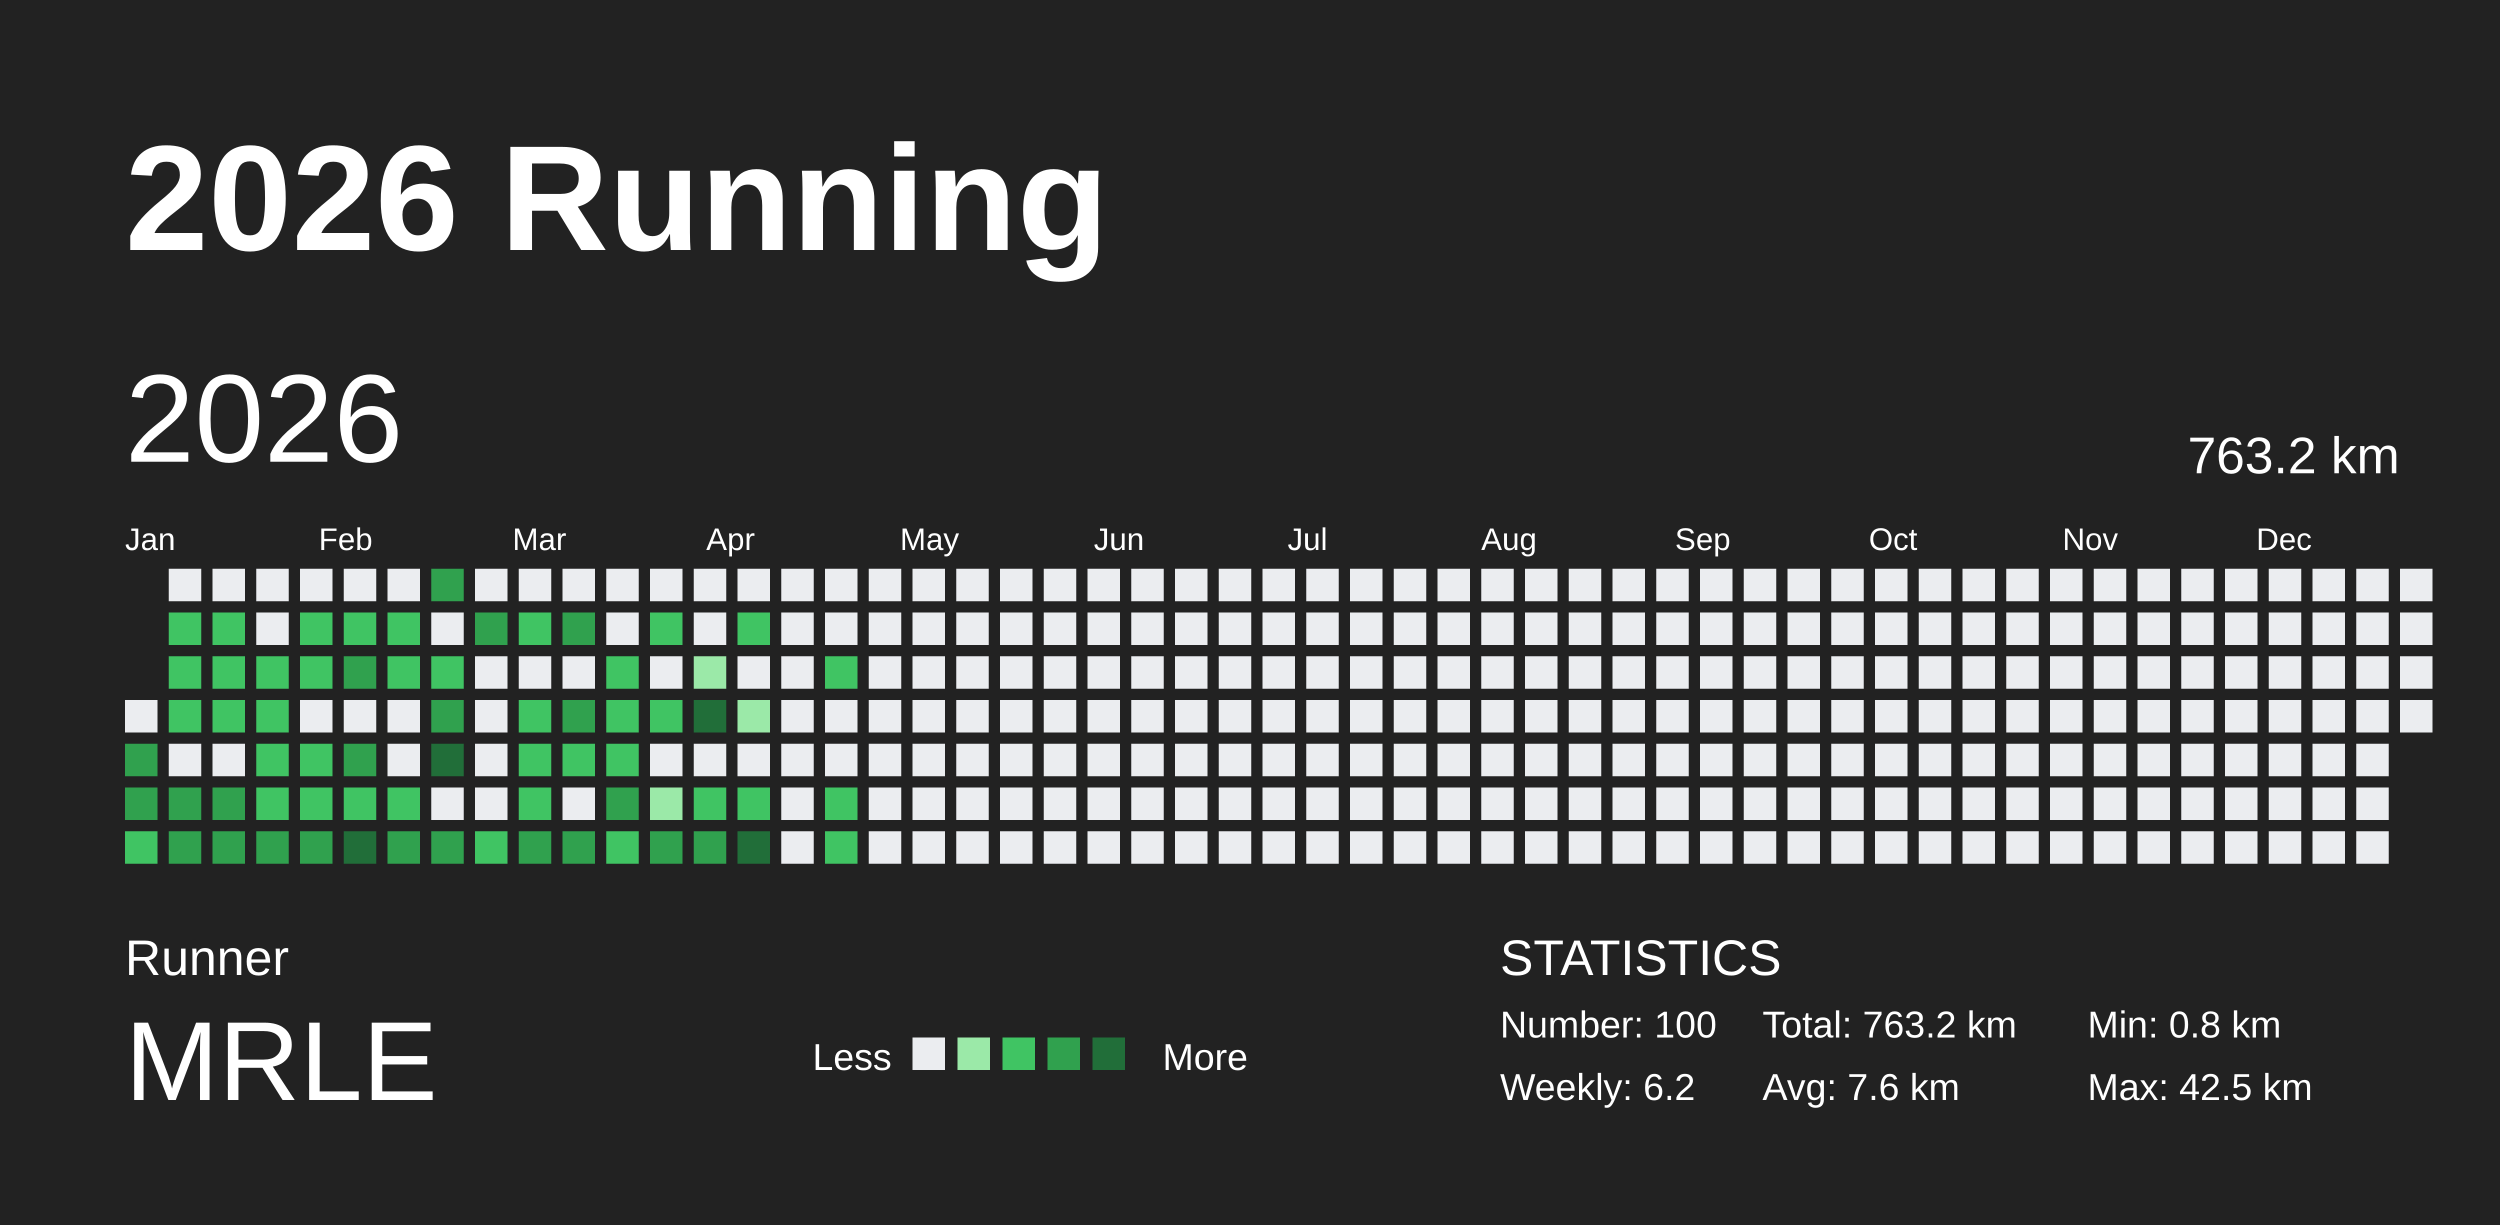
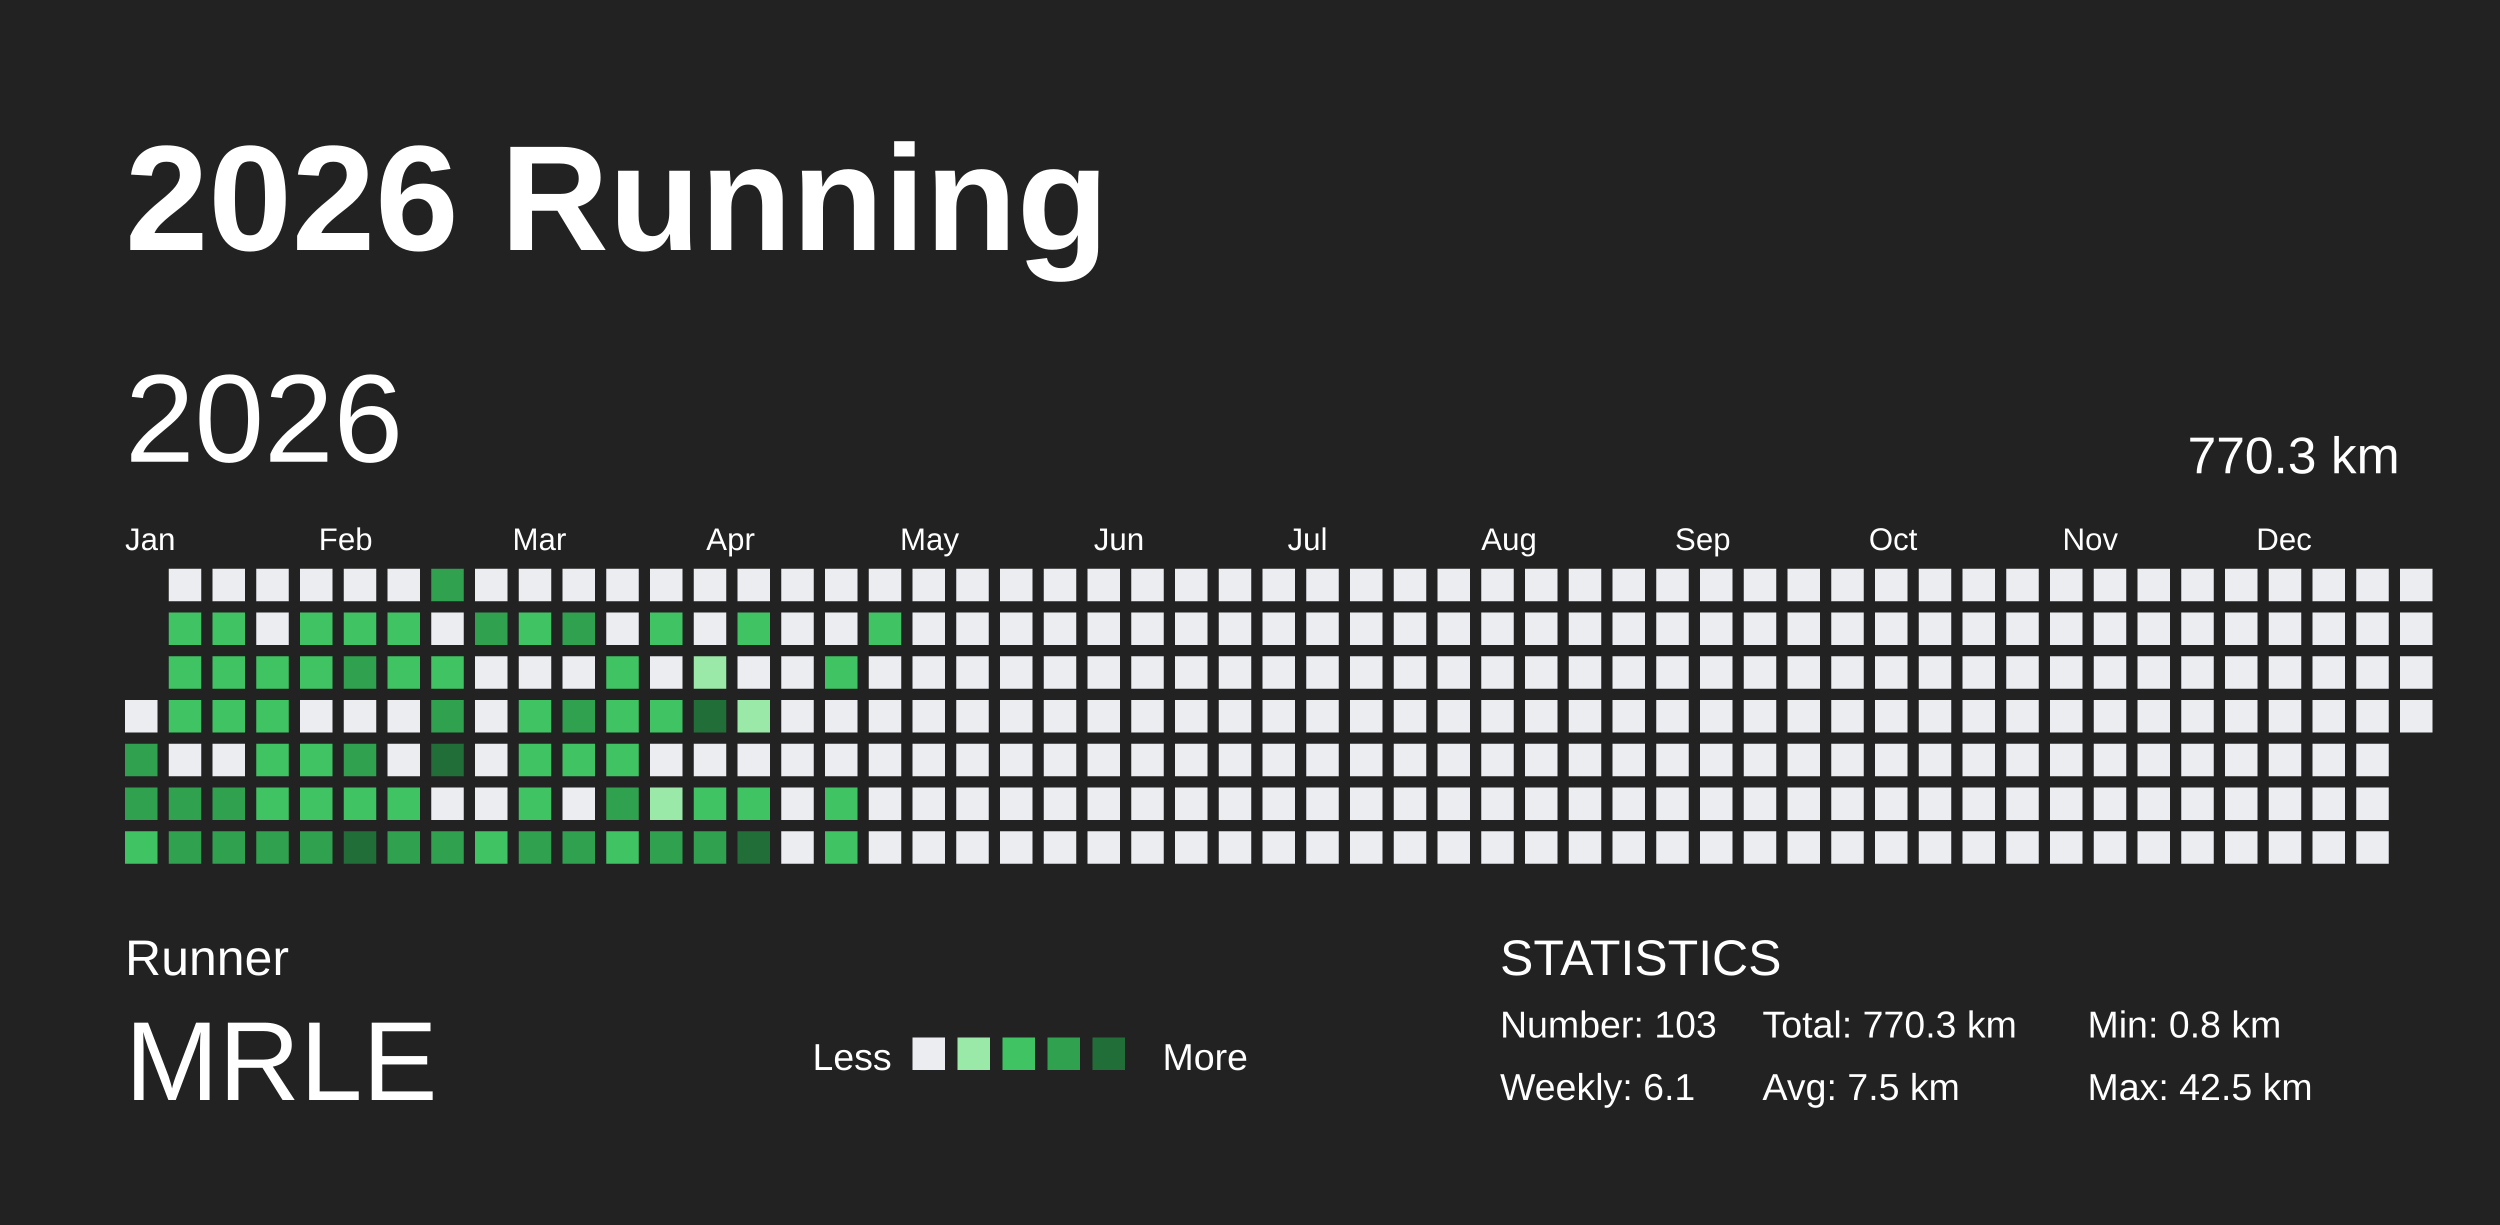
<svg xmlns="http://www.w3.org/2000/svg" baseProfile="full" height="98mm" version="1.1" viewBox="0,0,200,98" width="200mm">
  <defs />
  <rect fill="#222222" height="98" width="200" x="0" y="0" />
  <text fill="#FFFFFF" style="font-size:12px; font-family:Arial; font-weight:bold;" x="10" y="20">2026 Running</text>
  <text fill="#FFFFFF" style="font-size:4px; font-family:Arial" x="10" y="78">Runner</text>
  <text fill="#FFFFFF" style="font-size:9px; font-family:Arial" x="10" y="88">MRLE</text>
  <text fill="#FFFFFF" style="font-size:3px; font-family:Arial" x="65" y="85.6">Less</text>
  <rect fill="#ebedf0" height="2.6" width="2.6" x="73" y="83" />
  <rect fill="#9be9a8" height="2.6" width="2.6" x="76.6" y="83" />
  <rect fill="#40c463" height="2.6" width="2.6" x="80.2" y="83" />
  <rect fill="#30a14e" height="2.6" width="2.6" x="83.8" y="83" />
  <rect fill="#216e39" height="2.6" width="2.6" x="87.4" y="83" />
  <text fill="#FFFFFF" style="font-size:3px; font-family:Arial" x="93" y="85.6">More</text>
  <text fill="#FFFFFF" style="font-size:4px; font-family:Arial" x="120" y="78">STATISTICS</text>
-   <text fill="#FFFFFF" style="font-size:3px; font-family:Arial" x="120" y="83">Number: 100</text>
-   <text fill="#FFFFFF" style="font-size:3px; font-family:Arial" x="120" y="88">Weekly: 6.2</text>
-   <text fill="#FFFFFF" style="font-size:3px; font-family:Arial" x="141" y="83">Total: 763.2 km</text>
-   <text fill="#FFFFFF" style="font-size:3px; font-family:Arial" x="141" y="88">Avg: 7.6 km</text>
+   <text fill="#FFFFFF" style="font-size:3px; font-family:Arial" x="120" y="83">Number: 103</text>
+   <text fill="#FFFFFF" style="font-size:3px; font-family:Arial" x="120" y="88">Weekly: 6.1</text>
+   <text fill="#FFFFFF" style="font-size:3px; font-family:Arial" x="141" y="83">Total: 770.3 km</text>
+   <text fill="#FFFFFF" style="font-size:3px; font-family:Arial" x="141" y="88">Avg: 7.5 km</text>
  <text fill="#FFFFFF" style="font-size:3px; font-family:Arial" x="167" y="83">Min: 0.8 km</text>
  <text fill="#FFFFFF" style="font-size:3px; font-family:Arial" x="167" y="88">Max: 42.5 km</text>
  <text dominant-baseline="hanging" fill="#FFFFFF" style="font-size:10.0px; font-family:Arial;" x="10" y="30">2026</text>
-   <text dominant-baseline="hanging" fill="#FFFFFF" style="font-size:4.125px; font-family:Arial;" x="175" y="35">763.2 km</text>
+   <text dominant-baseline="hanging" fill="#FFFFFF" style="font-size:4.125px; font-family:Arial;" x="175" y="35">770.3 km</text>
  <text fill="#FFFFFF" style="font-size:2.5px; font-family:Arial" x="10.0" y="44">Jan</text>
  <text fill="#FFFFFF" style="font-size:2.5px; font-family:Arial" x="25.5" y="44">Feb</text>
  <text fill="#FFFFFF" style="font-size:2.5px; font-family:Arial" x="41.0" y="44">Mar</text>
  <text fill="#FFFFFF" style="font-size:2.5px; font-family:Arial" x="56.5" y="44">Apr</text>
  <text fill="#FFFFFF" style="font-size:2.5px; font-family:Arial" x="72.0" y="44">May</text>
  <text fill="#FFFFFF" style="font-size:2.5px; font-family:Arial" x="87.5" y="44">Jun</text>
  <text fill="#FFFFFF" style="font-size:2.5px; font-family:Arial" x="103.0" y="44">Jul</text>
  <text fill="#FFFFFF" style="font-size:2.5px; font-family:Arial" x="118.5" y="44">Aug</text>
  <text fill="#FFFFFF" style="font-size:2.5px; font-family:Arial" x="134.0" y="44">Sep</text>
  <text fill="#FFFFFF" style="font-size:2.5px; font-family:Arial" x="149.5" y="44">Oct</text>
  <text fill="#FFFFFF" style="font-size:2.5px; font-family:Arial" x="165.0" y="44">Nov</text>
  <text fill="#FFFFFF" style="font-size:2.5px; font-family:Arial" x="180.5" y="44">Dec</text>
  <rect fill="#ebedf0" height="2.6" width="2.6" x="10.0" y="56.0" />
  <rect fill="#30a14e" height="2.6" width="2.6" x="10.0" y="59.5" />
  <rect fill="#30a14e" height="2.6" width="2.6" x="10.0" y="63.0" />
  <rect fill="#40c463" height="2.6" width="2.6" x="10.0" y="66.5" />
  <rect fill="#ebedf0" height="2.6" width="2.6" x="13.5" y="45.5" />
  <rect fill="#40c463" height="2.6" width="2.6" x="13.5" y="49.0" />
  <rect fill="#40c463" height="2.6" width="2.6" x="13.5" y="52.5" />
  <rect fill="#40c463" height="2.6" width="2.6" x="13.5" y="56.0" />
  <rect fill="#ebedf0" height="2.6" width="2.6" x="13.5" y="59.5" />
  <rect fill="#30a14e" height="2.6" width="2.6" x="13.5" y="63.0" />
  <rect fill="#30a14e" height="2.6" width="2.6" x="13.5" y="66.5" />
  <rect fill="#ebedf0" height="2.6" width="2.6" x="17.0" y="45.5" />
  <rect fill="#40c463" height="2.6" width="2.6" x="17.0" y="49.0" />
  <rect fill="#40c463" height="2.6" width="2.6" x="17.0" y="52.5" />
  <rect fill="#40c463" height="2.6" width="2.6" x="17.0" y="56.0" />
  <rect fill="#ebedf0" height="2.6" width="2.6" x="17.0" y="59.5" />
  <rect fill="#30a14e" height="2.6" width="2.6" x="17.0" y="63.0" />
  <rect fill="#30a14e" height="2.6" width="2.6" x="17.0" y="66.5" />
  <rect fill="#ebedf0" height="2.6" width="2.6" x="20.5" y="45.5" />
  <rect fill="#ebedf0" height="2.6" width="2.6" x="20.5" y="49.0" />
  <rect fill="#40c463" height="2.6" width="2.6" x="20.5" y="52.5" />
  <rect fill="#40c463" height="2.6" width="2.6" x="20.5" y="56.0" />
  <rect fill="#40c463" height="2.6" width="2.6" x="20.5" y="59.5" />
  <rect fill="#40c463" height="2.6" width="2.6" x="20.5" y="63.0" />
  <rect fill="#30a14e" height="2.6" width="2.6" x="20.5" y="66.5" />
  <rect fill="#ebedf0" height="2.6" width="2.6" x="24.0" y="45.5" />
  <rect fill="#40c463" height="2.6" width="2.6" x="24.0" y="49.0" />
  <rect fill="#40c463" height="2.6" width="2.6" x="24.0" y="52.5" />
  <rect fill="#ebedf0" height="2.6" width="2.6" x="24.0" y="56.0" />
  <rect fill="#40c463" height="2.6" width="2.6" x="24.0" y="59.5" />
  <rect fill="#40c463" height="2.6" width="2.6" x="24.0" y="63.0" />
  <rect fill="#30a14e" height="2.6" width="2.6" x="24.0" y="66.5" />
  <rect fill="#ebedf0" height="2.6" width="2.6" x="27.5" y="45.5" />
  <rect fill="#40c463" height="2.6" width="2.6" x="27.5" y="49.0" />
  <rect fill="#30a14e" height="2.6" width="2.6" x="27.5" y="52.5" />
  <rect fill="#ebedf0" height="2.6" width="2.6" x="27.5" y="56.0" />
  <rect fill="#30a14e" height="2.6" width="2.6" x="27.5" y="59.5" />
  <rect fill="#40c463" height="2.6" width="2.6" x="27.5" y="63.0" />
  <rect fill="#216e39" height="2.6" width="2.6" x="27.5" y="66.5" />
  <rect fill="#ebedf0" height="2.6" width="2.6" x="31.0" y="45.5" />
  <rect fill="#40c463" height="2.6" width="2.6" x="31.0" y="49.0" />
  <rect fill="#40c463" height="2.6" width="2.6" x="31.0" y="52.5" />
  <rect fill="#ebedf0" height="2.6" width="2.6" x="31.0" y="56.0" />
  <rect fill="#ebedf0" height="2.6" width="2.6" x="31.0" y="59.5" />
  <rect fill="#40c463" height="2.6" width="2.6" x="31.0" y="63.0" />
  <rect fill="#30a14e" height="2.6" width="2.6" x="31.0" y="66.5" />
  <rect fill="#30a14e" height="2.6" width="2.6" x="34.5" y="45.5" />
  <rect fill="#ebedf0" height="2.6" width="2.6" x="34.5" y="49.0" />
  <rect fill="#40c463" height="2.6" width="2.6" x="34.5" y="52.5" />
  <rect fill="#30a14e" height="2.6" width="2.6" x="34.5" y="56.0" />
  <rect fill="#216e39" height="2.6" width="2.6" x="34.5" y="59.5" />
  <rect fill="#ebedf0" height="2.6" width="2.6" x="34.5" y="63.0" />
  <rect fill="#30a14e" height="2.6" width="2.6" x="34.5" y="66.5" />
  <rect fill="#ebedf0" height="2.6" width="2.6" x="38.0" y="45.5" />
  <rect fill="#30a14e" height="2.6" width="2.6" x="38.0" y="49.0" />
  <rect fill="#ebedf0" height="2.6" width="2.6" x="38.0" y="52.5" />
  <rect fill="#ebedf0" height="2.6" width="2.6" x="38.0" y="56.0" />
  <rect fill="#ebedf0" height="2.6" width="2.6" x="38.0" y="59.5" />
  <rect fill="#ebedf0" height="2.6" width="2.6" x="38.0" y="63.0" />
  <rect fill="#40c463" height="2.6" width="2.6" x="38.0" y="66.5" />
  <rect fill="#ebedf0" height="2.6" width="2.6" x="41.5" y="45.5" />
  <rect fill="#40c463" height="2.6" width="2.6" x="41.5" y="49.0" />
  <rect fill="#ebedf0" height="2.6" width="2.6" x="41.5" y="52.5" />
  <rect fill="#40c463" height="2.6" width="2.6" x="41.5" y="56.0" />
  <rect fill="#40c463" height="2.6" width="2.6" x="41.5" y="59.5" />
  <rect fill="#40c463" height="2.6" width="2.6" x="41.5" y="63.0" />
  <rect fill="#30a14e" height="2.6" width="2.6" x="41.5" y="66.5" />
  <rect fill="#ebedf0" height="2.6" width="2.6" x="45.0" y="45.5" />
  <rect fill="#30a14e" height="2.6" width="2.6" x="45.0" y="49.0" />
  <rect fill="#ebedf0" height="2.6" width="2.6" x="45.0" y="52.5" />
  <rect fill="#30a14e" height="2.6" width="2.6" x="45.0" y="56.0" />
  <rect fill="#40c463" height="2.6" width="2.6" x="45.0" y="59.5" />
  <rect fill="#ebedf0" height="2.6" width="2.6" x="45.0" y="63.0" />
  <rect fill="#30a14e" height="2.6" width="2.6" x="45.0" y="66.5" />
  <rect fill="#ebedf0" height="2.6" width="2.6" x="48.5" y="45.5" />
  <rect fill="#ebedf0" height="2.6" width="2.6" x="48.5" y="49.0" />
  <rect fill="#40c463" height="2.6" width="2.6" x="48.5" y="52.5" />
  <rect fill="#40c463" height="2.6" width="2.6" x="48.5" y="56.0" />
  <rect fill="#40c463" height="2.6" width="2.6" x="48.5" y="59.5" />
  <rect fill="#30a14e" height="2.6" width="2.6" x="48.5" y="63.0" />
  <rect fill="#40c463" height="2.6" width="2.6" x="48.5" y="66.5" />
  <rect fill="#ebedf0" height="2.6" width="2.6" x="52.0" y="45.5" />
  <rect fill="#40c463" height="2.6" width="2.6" x="52.0" y="49.0" />
  <rect fill="#ebedf0" height="2.6" width="2.6" x="52.0" y="52.5" />
  <rect fill="#40c463" height="2.6" width="2.6" x="52.0" y="56.0" />
  <rect fill="#ebedf0" height="2.6" width="2.6" x="52.0" y="59.5" />
  <rect fill="#9be9a8" height="2.6" width="2.6" x="52.0" y="63.0" />
  <rect fill="#30a14e" height="2.6" width="2.6" x="52.0" y="66.5" />
  <rect fill="#ebedf0" height="2.6" width="2.6" x="55.5" y="45.5" />
  <rect fill="#ebedf0" height="2.6" width="2.6" x="55.5" y="49.0" />
  <rect fill="#9be9a8" height="2.6" width="2.6" x="55.5" y="52.5" />
  <rect fill="#216e39" height="2.6" width="2.6" x="55.5" y="56.0" />
  <rect fill="#ebedf0" height="2.6" width="2.6" x="55.5" y="59.5" />
  <rect fill="#40c463" height="2.6" width="2.6" x="55.5" y="63.0" />
  <rect fill="#30a14e" height="2.6" width="2.6" x="55.5" y="66.5" />
  <rect fill="#ebedf0" height="2.6" width="2.6" x="59.0" y="45.5" />
  <rect fill="#40c463" height="2.6" width="2.6" x="59.0" y="49.0" />
  <rect fill="#ebedf0" height="2.6" width="2.6" x="59.0" y="52.5" />
  <rect fill="#9be9a8" height="2.6" width="2.6" x="59.0" y="56.0" />
  <rect fill="#ebedf0" height="2.6" width="2.6" x="59.0" y="59.5" />
  <rect fill="#40c463" height="2.6" width="2.6" x="59.0" y="63.0" />
  <rect fill="#216e39" height="2.6" width="2.6" x="59.0" y="66.5" />
  <rect fill="#ebedf0" height="2.6" width="2.6" x="62.5" y="45.5" />
  <rect fill="#ebedf0" height="2.6" width="2.6" x="62.5" y="49.0" />
  <rect fill="#ebedf0" height="2.6" width="2.6" x="62.5" y="52.5" />
  <rect fill="#ebedf0" height="2.6" width="2.6" x="62.5" y="56.0" />
  <rect fill="#ebedf0" height="2.6" width="2.6" x="62.5" y="59.5" />
  <rect fill="#ebedf0" height="2.6" width="2.6" x="62.5" y="63.0" />
  <rect fill="#ebedf0" height="2.6" width="2.6" x="62.5" y="66.5" />
  <rect fill="#ebedf0" height="2.6" width="2.6" x="66.0" y="45.5" />
  <rect fill="#ebedf0" height="2.6" width="2.6" x="66.0" y="49.0" />
  <rect fill="#40c463" height="2.6" width="2.6" x="66.0" y="52.5" />
  <rect fill="#ebedf0" height="2.6" width="2.6" x="66.0" y="56.0" />
  <rect fill="#ebedf0" height="2.6" width="2.6" x="66.0" y="59.5" />
  <rect fill="#40c463" height="2.6" width="2.6" x="66.0" y="63.0" />
  <rect fill="#40c463" height="2.6" width="2.6" x="66.0" y="66.5" />
  <rect fill="#ebedf0" height="2.6" width="2.6" x="69.5" y="45.5" />
-   <rect fill="#ebedf0" height="2.6" width="2.6" x="69.5" y="49.0" />
+   <rect fill="#40c463" height="2.6" width="2.6" x="69.5" y="49.0" />
  <rect fill="#ebedf0" height="2.6" width="2.6" x="69.5" y="52.5" />
  <rect fill="#ebedf0" height="2.6" width="2.6" x="69.5" y="56.0" />
  <rect fill="#ebedf0" height="2.6" width="2.6" x="69.5" y="59.5" />
  <rect fill="#ebedf0" height="2.6" width="2.6" x="69.5" y="63.0" />
  <rect fill="#ebedf0" height="2.6" width="2.6" x="69.5" y="66.5" />
  <rect fill="#ebedf0" height="2.6" width="2.6" x="73.0" y="45.5" />
  <rect fill="#ebedf0" height="2.6" width="2.6" x="73.0" y="49.0" />
  <rect fill="#ebedf0" height="2.6" width="2.6" x="73.0" y="52.5" />
  <rect fill="#ebedf0" height="2.6" width="2.6" x="73.0" y="56.0" />
  <rect fill="#ebedf0" height="2.6" width="2.6" x="73.0" y="59.5" />
  <rect fill="#ebedf0" height="2.6" width="2.6" x="73.0" y="63.0" />
  <rect fill="#ebedf0" height="2.6" width="2.6" x="73.0" y="66.5" />
  <rect fill="#ebedf0" height="2.6" width="2.6" x="76.5" y="45.5" />
  <rect fill="#ebedf0" height="2.6" width="2.6" x="76.5" y="49.0" />
  <rect fill="#ebedf0" height="2.6" width="2.6" x="76.5" y="52.5" />
  <rect fill="#ebedf0" height="2.6" width="2.6" x="76.5" y="56.0" />
  <rect fill="#ebedf0" height="2.6" width="2.6" x="76.5" y="59.5" />
  <rect fill="#ebedf0" height="2.6" width="2.6" x="76.5" y="63.0" />
  <rect fill="#ebedf0" height="2.6" width="2.6" x="76.5" y="66.5" />
  <rect fill="#ebedf0" height="2.6" width="2.6" x="80.0" y="45.5" />
  <rect fill="#ebedf0" height="2.6" width="2.6" x="80.0" y="49.0" />
  <rect fill="#ebedf0" height="2.6" width="2.6" x="80.0" y="52.5" />
  <rect fill="#ebedf0" height="2.6" width="2.6" x="80.0" y="56.0" />
  <rect fill="#ebedf0" height="2.6" width="2.6" x="80.0" y="59.5" />
  <rect fill="#ebedf0" height="2.6" width="2.6" x="80.0" y="63.0" />
  <rect fill="#ebedf0" height="2.6" width="2.6" x="80.0" y="66.5" />
  <rect fill="#ebedf0" height="2.6" width="2.6" x="83.5" y="45.5" />
  <rect fill="#ebedf0" height="2.6" width="2.6" x="83.5" y="49.0" />
  <rect fill="#ebedf0" height="2.6" width="2.6" x="83.5" y="52.5" />
  <rect fill="#ebedf0" height="2.6" width="2.6" x="83.5" y="56.0" />
  <rect fill="#ebedf0" height="2.6" width="2.6" x="83.5" y="59.5" />
  <rect fill="#ebedf0" height="2.6" width="2.6" x="83.5" y="63.0" />
  <rect fill="#ebedf0" height="2.6" width="2.6" x="83.5" y="66.5" />
  <rect fill="#ebedf0" height="2.6" width="2.6" x="87.0" y="45.5" />
  <rect fill="#ebedf0" height="2.6" width="2.6" x="87.0" y="49.0" />
  <rect fill="#ebedf0" height="2.6" width="2.6" x="87.0" y="52.5" />
  <rect fill="#ebedf0" height="2.6" width="2.6" x="87.0" y="56.0" />
  <rect fill="#ebedf0" height="2.6" width="2.6" x="87.0" y="59.5" />
  <rect fill="#ebedf0" height="2.6" width="2.6" x="87.0" y="63.0" />
  <rect fill="#ebedf0" height="2.6" width="2.6" x="87.0" y="66.5" />
  <rect fill="#ebedf0" height="2.6" width="2.6" x="90.5" y="45.5" />
  <rect fill="#ebedf0" height="2.6" width="2.6" x="90.5" y="49.0" />
  <rect fill="#ebedf0" height="2.6" width="2.6" x="90.5" y="52.5" />
  <rect fill="#ebedf0" height="2.6" width="2.6" x="90.5" y="56.0" />
  <rect fill="#ebedf0" height="2.6" width="2.6" x="90.5" y="59.5" />
  <rect fill="#ebedf0" height="2.6" width="2.6" x="90.5" y="63.0" />
  <rect fill="#ebedf0" height="2.6" width="2.6" x="90.5" y="66.5" />
  <rect fill="#ebedf0" height="2.6" width="2.6" x="94.0" y="45.5" />
  <rect fill="#ebedf0" height="2.6" width="2.6" x="94.0" y="49.0" />
  <rect fill="#ebedf0" height="2.6" width="2.6" x="94.0" y="52.5" />
  <rect fill="#ebedf0" height="2.6" width="2.6" x="94.0" y="56.0" />
  <rect fill="#ebedf0" height="2.6" width="2.6" x="94.0" y="59.5" />
  <rect fill="#ebedf0" height="2.6" width="2.6" x="94.0" y="63.0" />
  <rect fill="#ebedf0" height="2.6" width="2.6" x="94.0" y="66.5" />
  <rect fill="#ebedf0" height="2.6" width="2.6" x="97.5" y="45.5" />
  <rect fill="#ebedf0" height="2.6" width="2.6" x="97.5" y="49.0" />
  <rect fill="#ebedf0" height="2.6" width="2.6" x="97.5" y="52.5" />
  <rect fill="#ebedf0" height="2.6" width="2.6" x="97.5" y="56.0" />
  <rect fill="#ebedf0" height="2.6" width="2.6" x="97.5" y="59.5" />
  <rect fill="#ebedf0" height="2.6" width="2.6" x="97.5" y="63.0" />
  <rect fill="#ebedf0" height="2.6" width="2.6" x="97.5" y="66.5" />
  <rect fill="#ebedf0" height="2.6" width="2.6" x="101.0" y="45.5" />
  <rect fill="#ebedf0" height="2.6" width="2.6" x="101.0" y="49.0" />
  <rect fill="#ebedf0" height="2.6" width="2.6" x="101.0" y="52.5" />
  <rect fill="#ebedf0" height="2.6" width="2.6" x="101.0" y="56.0" />
  <rect fill="#ebedf0" height="2.6" width="2.6" x="101.0" y="59.5" />
  <rect fill="#ebedf0" height="2.6" width="2.6" x="101.0" y="63.0" />
  <rect fill="#ebedf0" height="2.6" width="2.6" x="101.0" y="66.5" />
  <rect fill="#ebedf0" height="2.6" width="2.6" x="104.5" y="45.5" />
  <rect fill="#ebedf0" height="2.6" width="2.6" x="104.5" y="49.0" />
  <rect fill="#ebedf0" height="2.6" width="2.6" x="104.5" y="52.5" />
  <rect fill="#ebedf0" height="2.6" width="2.6" x="104.5" y="56.0" />
  <rect fill="#ebedf0" height="2.6" width="2.6" x="104.5" y="59.5" />
  <rect fill="#ebedf0" height="2.6" width="2.6" x="104.5" y="63.0" />
  <rect fill="#ebedf0" height="2.6" width="2.6" x="104.5" y="66.5" />
  <rect fill="#ebedf0" height="2.6" width="2.6" x="108.0" y="45.5" />
  <rect fill="#ebedf0" height="2.6" width="2.6" x="108.0" y="49.0" />
  <rect fill="#ebedf0" height="2.6" width="2.6" x="108.0" y="52.5" />
  <rect fill="#ebedf0" height="2.6" width="2.6" x="108.0" y="56.0" />
  <rect fill="#ebedf0" height="2.6" width="2.6" x="108.0" y="59.5" />
  <rect fill="#ebedf0" height="2.6" width="2.6" x="108.0" y="63.0" />
  <rect fill="#ebedf0" height="2.6" width="2.6" x="108.0" y="66.5" />
  <rect fill="#ebedf0" height="2.6" width="2.6" x="111.5" y="45.5" />
  <rect fill="#ebedf0" height="2.6" width="2.6" x="111.5" y="49.0" />
  <rect fill="#ebedf0" height="2.6" width="2.6" x="111.5" y="52.5" />
  <rect fill="#ebedf0" height="2.6" width="2.6" x="111.5" y="56.0" />
  <rect fill="#ebedf0" height="2.6" width="2.6" x="111.5" y="59.5" />
  <rect fill="#ebedf0" height="2.6" width="2.6" x="111.5" y="63.0" />
  <rect fill="#ebedf0" height="2.6" width="2.6" x="111.5" y="66.5" />
  <rect fill="#ebedf0" height="2.6" width="2.6" x="115.0" y="45.5" />
  <rect fill="#ebedf0" height="2.6" width="2.6" x="115.0" y="49.0" />
  <rect fill="#ebedf0" height="2.6" width="2.6" x="115.0" y="52.5" />
  <rect fill="#ebedf0" height="2.6" width="2.6" x="115.0" y="56.0" />
  <rect fill="#ebedf0" height="2.6" width="2.6" x="115.0" y="59.5" />
  <rect fill="#ebedf0" height="2.6" width="2.6" x="115.0" y="63.0" />
  <rect fill="#ebedf0" height="2.6" width="2.6" x="115.0" y="66.5" />
  <rect fill="#ebedf0" height="2.6" width="2.6" x="118.5" y="45.5" />
  <rect fill="#ebedf0" height="2.6" width="2.6" x="118.5" y="49.0" />
  <rect fill="#ebedf0" height="2.6" width="2.6" x="118.5" y="52.5" />
  <rect fill="#ebedf0" height="2.6" width="2.6" x="118.5" y="56.0" />
  <rect fill="#ebedf0" height="2.6" width="2.6" x="118.5" y="59.5" />
  <rect fill="#ebedf0" height="2.6" width="2.6" x="118.5" y="63.0" />
  <rect fill="#ebedf0" height="2.6" width="2.6" x="118.5" y="66.5" />
  <rect fill="#ebedf0" height="2.6" width="2.6" x="122.0" y="45.5" />
  <rect fill="#ebedf0" height="2.6" width="2.6" x="122.0" y="49.0" />
  <rect fill="#ebedf0" height="2.6" width="2.6" x="122.0" y="52.5" />
  <rect fill="#ebedf0" height="2.6" width="2.6" x="122.0" y="56.0" />
  <rect fill="#ebedf0" height="2.6" width="2.6" x="122.0" y="59.5" />
  <rect fill="#ebedf0" height="2.6" width="2.6" x="122.0" y="63.0" />
  <rect fill="#ebedf0" height="2.6" width="2.6" x="122.0" y="66.5" />
  <rect fill="#ebedf0" height="2.6" width="2.6" x="125.5" y="45.5" />
  <rect fill="#ebedf0" height="2.6" width="2.6" x="125.5" y="49.0" />
  <rect fill="#ebedf0" height="2.6" width="2.6" x="125.5" y="52.5" />
  <rect fill="#ebedf0" height="2.6" width="2.6" x="125.5" y="56.0" />
  <rect fill="#ebedf0" height="2.6" width="2.6" x="125.5" y="59.5" />
  <rect fill="#ebedf0" height="2.6" width="2.6" x="125.5" y="63.0" />
  <rect fill="#ebedf0" height="2.6" width="2.6" x="125.5" y="66.5" />
  <rect fill="#ebedf0" height="2.6" width="2.6" x="129.0" y="45.5" />
  <rect fill="#ebedf0" height="2.6" width="2.6" x="129.0" y="49.0" />
  <rect fill="#ebedf0" height="2.6" width="2.6" x="129.0" y="52.5" />
  <rect fill="#ebedf0" height="2.6" width="2.6" x="129.0" y="56.0" />
  <rect fill="#ebedf0" height="2.6" width="2.6" x="129.0" y="59.5" />
  <rect fill="#ebedf0" height="2.6" width="2.6" x="129.0" y="63.0" />
  <rect fill="#ebedf0" height="2.6" width="2.6" x="129.0" y="66.5" />
  <rect fill="#ebedf0" height="2.6" width="2.6" x="132.5" y="45.5" />
  <rect fill="#ebedf0" height="2.6" width="2.6" x="132.5" y="49.0" />
  <rect fill="#ebedf0" height="2.6" width="2.6" x="132.5" y="52.5" />
  <rect fill="#ebedf0" height="2.6" width="2.6" x="132.5" y="56.0" />
  <rect fill="#ebedf0" height="2.6" width="2.6" x="132.5" y="59.5" />
  <rect fill="#ebedf0" height="2.6" width="2.6" x="132.5" y="63.0" />
  <rect fill="#ebedf0" height="2.6" width="2.6" x="132.5" y="66.5" />
  <rect fill="#ebedf0" height="2.6" width="2.6" x="136.0" y="45.5" />
  <rect fill="#ebedf0" height="2.6" width="2.6" x="136.0" y="49.0" />
  <rect fill="#ebedf0" height="2.6" width="2.6" x="136.0" y="52.5" />
  <rect fill="#ebedf0" height="2.6" width="2.6" x="136.0" y="56.0" />
  <rect fill="#ebedf0" height="2.6" width="2.6" x="136.0" y="59.5" />
  <rect fill="#ebedf0" height="2.6" width="2.6" x="136.0" y="63.0" />
  <rect fill="#ebedf0" height="2.6" width="2.6" x="136.0" y="66.5" />
  <rect fill="#ebedf0" height="2.6" width="2.6" x="139.5" y="45.5" />
  <rect fill="#ebedf0" height="2.6" width="2.6" x="139.5" y="49.0" />
  <rect fill="#ebedf0" height="2.6" width="2.6" x="139.5" y="52.5" />
  <rect fill="#ebedf0" height="2.6" width="2.6" x="139.5" y="56.0" />
  <rect fill="#ebedf0" height="2.6" width="2.6" x="139.5" y="59.5" />
  <rect fill="#ebedf0" height="2.6" width="2.6" x="139.5" y="63.0" />
  <rect fill="#ebedf0" height="2.6" width="2.6" x="139.5" y="66.5" />
  <rect fill="#ebedf0" height="2.6" width="2.6" x="143.0" y="45.5" />
  <rect fill="#ebedf0" height="2.6" width="2.6" x="143.0" y="49.0" />
  <rect fill="#ebedf0" height="2.6" width="2.6" x="143.0" y="52.5" />
  <rect fill="#ebedf0" height="2.6" width="2.6" x="143.0" y="56.0" />
  <rect fill="#ebedf0" height="2.6" width="2.6" x="143.0" y="59.5" />
  <rect fill="#ebedf0" height="2.6" width="2.6" x="143.0" y="63.0" />
  <rect fill="#ebedf0" height="2.6" width="2.6" x="143.0" y="66.5" />
  <rect fill="#ebedf0" height="2.6" width="2.6" x="146.5" y="45.5" />
  <rect fill="#ebedf0" height="2.6" width="2.6" x="146.5" y="49.0" />
  <rect fill="#ebedf0" height="2.6" width="2.6" x="146.5" y="52.5" />
  <rect fill="#ebedf0" height="2.6" width="2.6" x="146.5" y="56.0" />
  <rect fill="#ebedf0" height="2.6" width="2.6" x="146.5" y="59.5" />
  <rect fill="#ebedf0" height="2.6" width="2.6" x="146.5" y="63.0" />
  <rect fill="#ebedf0" height="2.6" width="2.6" x="146.5" y="66.5" />
  <rect fill="#ebedf0" height="2.6" width="2.6" x="150.0" y="45.5" />
  <rect fill="#ebedf0" height="2.6" width="2.6" x="150.0" y="49.0" />
  <rect fill="#ebedf0" height="2.6" width="2.6" x="150.0" y="52.5" />
  <rect fill="#ebedf0" height="2.6" width="2.6" x="150.0" y="56.0" />
  <rect fill="#ebedf0" height="2.6" width="2.6" x="150.0" y="59.5" />
  <rect fill="#ebedf0" height="2.6" width="2.6" x="150.0" y="63.0" />
  <rect fill="#ebedf0" height="2.6" width="2.6" x="150.0" y="66.5" />
  <rect fill="#ebedf0" height="2.6" width="2.6" x="153.5" y="45.5" />
  <rect fill="#ebedf0" height="2.6" width="2.6" x="153.5" y="49.0" />
  <rect fill="#ebedf0" height="2.6" width="2.6" x="153.5" y="52.5" />
  <rect fill="#ebedf0" height="2.6" width="2.6" x="153.5" y="56.0" />
  <rect fill="#ebedf0" height="2.6" width="2.6" x="153.5" y="59.5" />
  <rect fill="#ebedf0" height="2.6" width="2.6" x="153.5" y="63.0" />
  <rect fill="#ebedf0" height="2.6" width="2.6" x="153.5" y="66.5" />
  <rect fill="#ebedf0" height="2.6" width="2.6" x="157.0" y="45.5" />
  <rect fill="#ebedf0" height="2.6" width="2.6" x="157.0" y="49.0" />
  <rect fill="#ebedf0" height="2.6" width="2.6" x="157.0" y="52.5" />
  <rect fill="#ebedf0" height="2.6" width="2.6" x="157.0" y="56.0" />
  <rect fill="#ebedf0" height="2.6" width="2.6" x="157.0" y="59.5" />
  <rect fill="#ebedf0" height="2.6" width="2.6" x="157.0" y="63.0" />
  <rect fill="#ebedf0" height="2.6" width="2.6" x="157.0" y="66.5" />
  <rect fill="#ebedf0" height="2.6" width="2.6" x="160.5" y="45.5" />
  <rect fill="#ebedf0" height="2.6" width="2.6" x="160.5" y="49.0" />
  <rect fill="#ebedf0" height="2.6" width="2.6" x="160.5" y="52.5" />
  <rect fill="#ebedf0" height="2.6" width="2.6" x="160.5" y="56.0" />
  <rect fill="#ebedf0" height="2.6" width="2.6" x="160.5" y="59.5" />
  <rect fill="#ebedf0" height="2.6" width="2.6" x="160.5" y="63.0" />
  <rect fill="#ebedf0" height="2.6" width="2.6" x="160.5" y="66.5" />
  <rect fill="#ebedf0" height="2.6" width="2.6" x="164.0" y="45.5" />
  <rect fill="#ebedf0" height="2.6" width="2.6" x="164.0" y="49.0" />
  <rect fill="#ebedf0" height="2.6" width="2.6" x="164.0" y="52.5" />
  <rect fill="#ebedf0" height="2.6" width="2.6" x="164.0" y="56.0" />
  <rect fill="#ebedf0" height="2.6" width="2.6" x="164.0" y="59.5" />
  <rect fill="#ebedf0" height="2.6" width="2.6" x="164.0" y="63.0" />
  <rect fill="#ebedf0" height="2.6" width="2.6" x="164.0" y="66.5" />
  <rect fill="#ebedf0" height="2.6" width="2.6" x="167.5" y="45.5" />
  <rect fill="#ebedf0" height="2.6" width="2.6" x="167.5" y="49.0" />
  <rect fill="#ebedf0" height="2.6" width="2.6" x="167.5" y="52.5" />
  <rect fill="#ebedf0" height="2.6" width="2.6" x="167.5" y="56.0" />
  <rect fill="#ebedf0" height="2.6" width="2.6" x="167.5" y="59.5" />
  <rect fill="#ebedf0" height="2.6" width="2.6" x="167.5" y="63.0" />
  <rect fill="#ebedf0" height="2.6" width="2.6" x="167.5" y="66.5" />
  <rect fill="#ebedf0" height="2.6" width="2.6" x="171.0" y="45.5" />
  <rect fill="#ebedf0" height="2.6" width="2.6" x="171.0" y="49.0" />
  <rect fill="#ebedf0" height="2.6" width="2.6" x="171.0" y="52.5" />
  <rect fill="#ebedf0" height="2.6" width="2.6" x="171.0" y="56.0" />
  <rect fill="#ebedf0" height="2.6" width="2.6" x="171.0" y="59.5" />
  <rect fill="#ebedf0" height="2.6" width="2.6" x="171.0" y="63.0" />
  <rect fill="#ebedf0" height="2.6" width="2.6" x="171.0" y="66.5" />
  <rect fill="#ebedf0" height="2.6" width="2.6" x="174.5" y="45.5" />
  <rect fill="#ebedf0" height="2.6" width="2.6" x="174.5" y="49.0" />
  <rect fill="#ebedf0" height="2.6" width="2.6" x="174.5" y="52.5" />
  <rect fill="#ebedf0" height="2.6" width="2.6" x="174.5" y="56.0" />
  <rect fill="#ebedf0" height="2.6" width="2.6" x="174.5" y="59.5" />
  <rect fill="#ebedf0" height="2.6" width="2.6" x="174.5" y="63.0" />
  <rect fill="#ebedf0" height="2.6" width="2.6" x="174.5" y="66.5" />
  <rect fill="#ebedf0" height="2.6" width="2.6" x="178.0" y="45.5" />
  <rect fill="#ebedf0" height="2.6" width="2.6" x="178.0" y="49.0" />
  <rect fill="#ebedf0" height="2.6" width="2.6" x="178.0" y="52.5" />
  <rect fill="#ebedf0" height="2.6" width="2.6" x="178.0" y="56.0" />
  <rect fill="#ebedf0" height="2.6" width="2.6" x="178.0" y="59.5" />
  <rect fill="#ebedf0" height="2.6" width="2.6" x="178.0" y="63.0" />
  <rect fill="#ebedf0" height="2.6" width="2.6" x="178.0" y="66.5" />
  <rect fill="#ebedf0" height="2.6" width="2.6" x="181.5" y="45.5" />
  <rect fill="#ebedf0" height="2.6" width="2.6" x="181.5" y="49.0" />
  <rect fill="#ebedf0" height="2.6" width="2.6" x="181.5" y="52.5" />
  <rect fill="#ebedf0" height="2.6" width="2.6" x="181.5" y="56.0" />
  <rect fill="#ebedf0" height="2.6" width="2.6" x="181.5" y="59.5" />
  <rect fill="#ebedf0" height="2.6" width="2.6" x="181.5" y="63.0" />
  <rect fill="#ebedf0" height="2.6" width="2.6" x="181.5" y="66.5" />
  <rect fill="#ebedf0" height="2.6" width="2.6" x="185.0" y="45.5" />
  <rect fill="#ebedf0" height="2.6" width="2.6" x="185.0" y="49.0" />
  <rect fill="#ebedf0" height="2.6" width="2.6" x="185.0" y="52.5" />
  <rect fill="#ebedf0" height="2.6" width="2.6" x="185.0" y="56.0" />
  <rect fill="#ebedf0" height="2.6" width="2.6" x="185.0" y="59.5" />
  <rect fill="#ebedf0" height="2.6" width="2.6" x="185.0" y="63.0" />
  <rect fill="#ebedf0" height="2.6" width="2.6" x="185.0" y="66.5" />
  <rect fill="#ebedf0" height="2.6" width="2.6" x="188.5" y="45.5" />
  <rect fill="#ebedf0" height="2.6" width="2.6" x="188.5" y="49.0" />
  <rect fill="#ebedf0" height="2.6" width="2.6" x="188.5" y="52.5" />
  <rect fill="#ebedf0" height="2.6" width="2.6" x="188.5" y="56.0" />
  <rect fill="#ebedf0" height="2.6" width="2.6" x="188.5" y="59.5" />
  <rect fill="#ebedf0" height="2.6" width="2.6" x="188.5" y="63.0" />
  <rect fill="#ebedf0" height="2.6" width="2.6" x="188.5" y="66.5" />
  <rect fill="#ebedf0" height="2.6" width="2.6" x="192.0" y="45.5" />
  <rect fill="#ebedf0" height="2.6" width="2.6" x="192.0" y="49.0" />
  <rect fill="#ebedf0" height="2.6" width="2.6" x="192.0" y="52.5" />
  <rect fill="#ebedf0" height="2.6" width="2.6" x="192.0" y="56.0" />
</svg>
